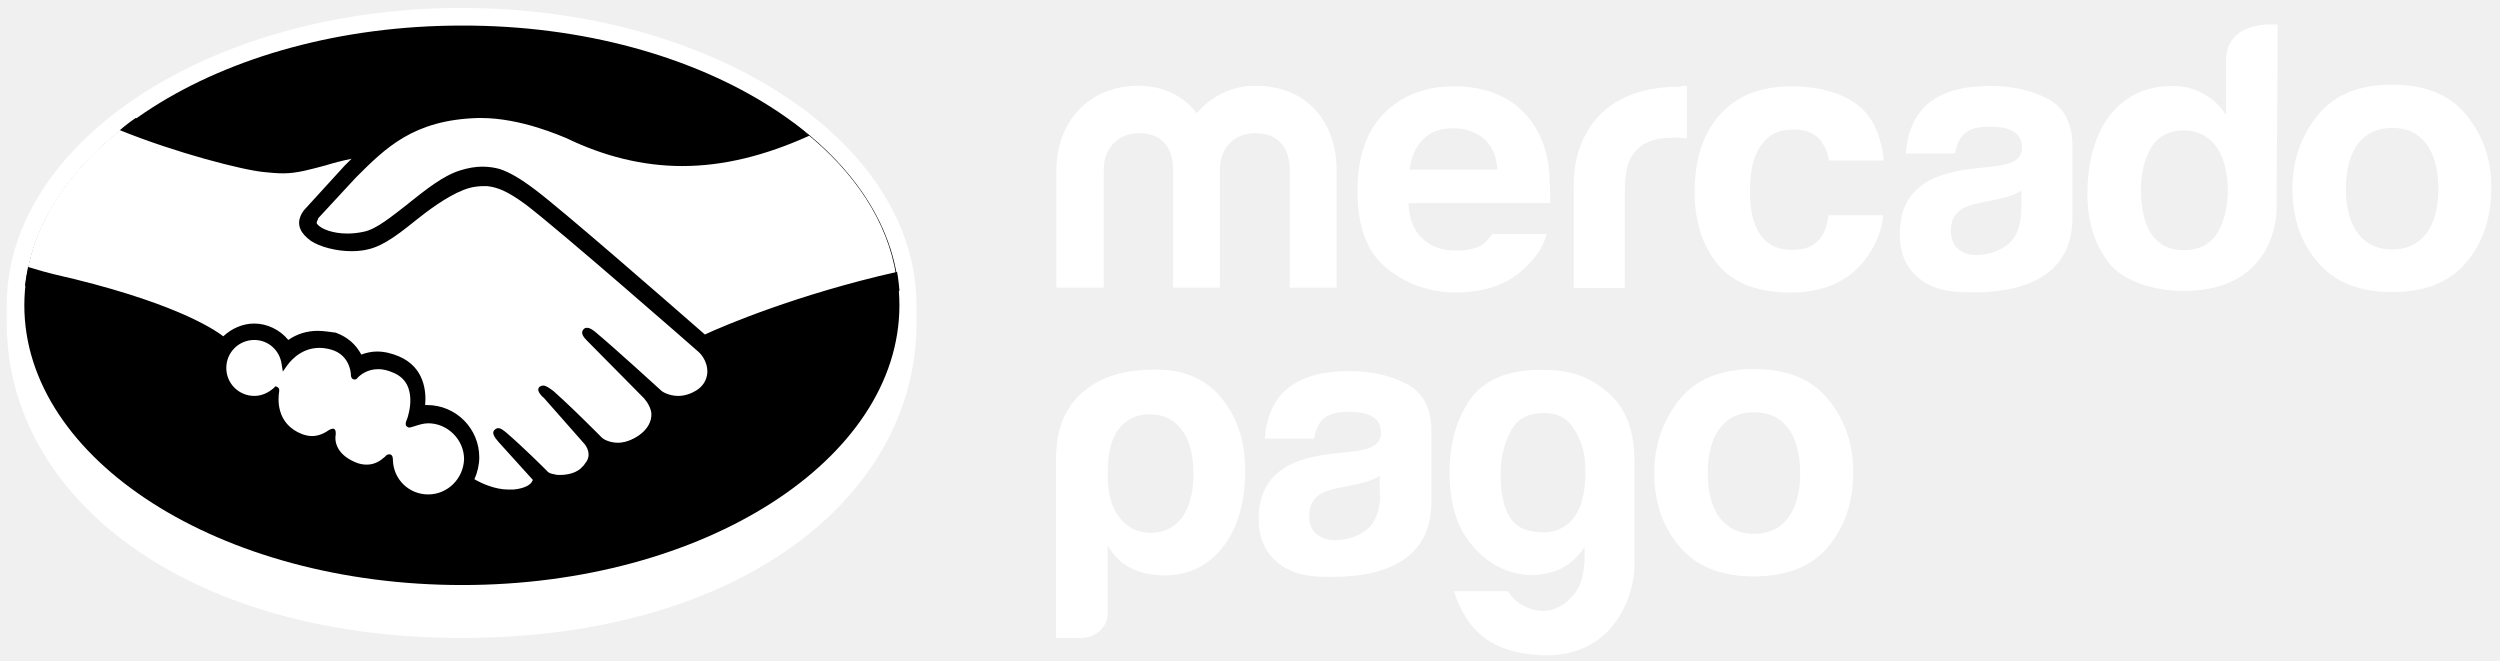
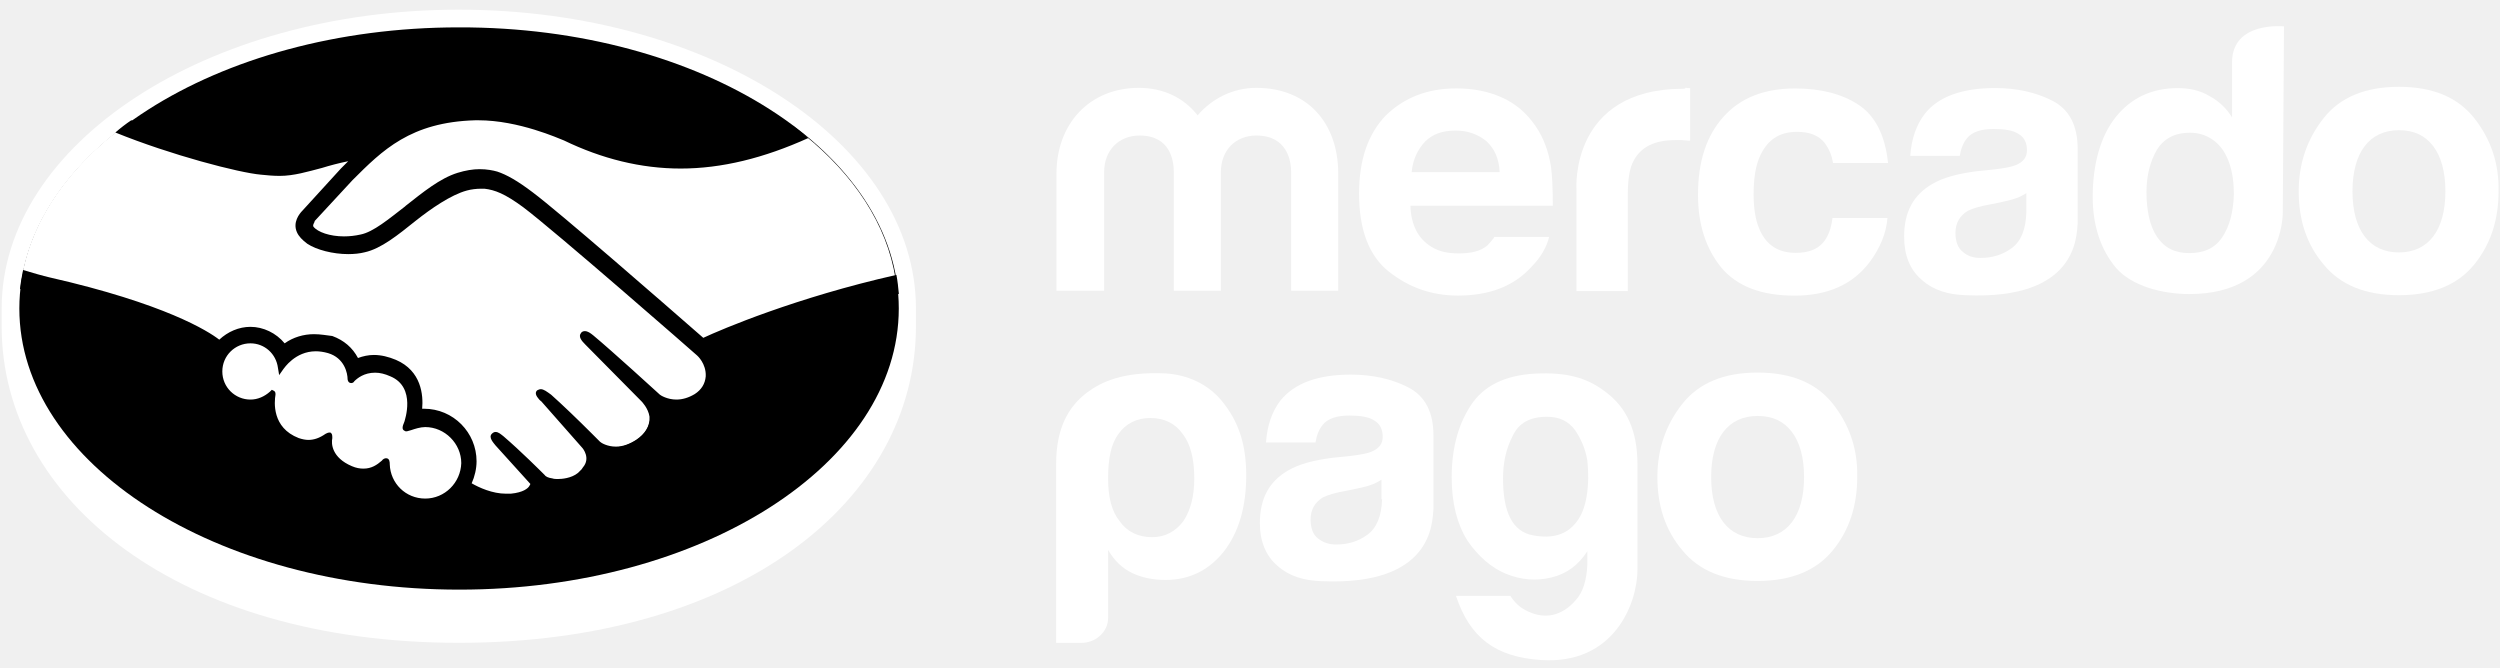
- <svg xmlns="http://www.w3.org/2000/svg" width="284" height="75" viewBox="0 0 284 75" fill="none">
-   <path d="M104.112 34.685C104.112 16.033 80.97 0.904 52.439 0.904C23.908 0.904 0.766 16.102 0.766 34.685V36.688C0.766 56.445 21.007 72.472 52.439 72.472C84.078 72.472 104.112 56.445 104.112 36.688V34.685Z" fill="white" />
-   <path d="M102.173 34.682C102.173 52.229 79.928 66.46 52.503 66.46C25.009 66.46 2.764 52.229 2.764 34.682C2.764 17.135 25.009 2.905 52.434 2.905C79.928 2.835 102.173 17.135 102.173 34.682Z" fill="black" />
-   <path d="M35.972 24.62C35.972 24.689 35.419 25.173 35.765 25.587C36.525 26.623 38.943 27.176 41.43 26.623C42.88 26.278 44.746 24.827 46.542 23.377C48.476 21.788 50.479 20.268 52.414 19.646C54.486 18.955 55.799 19.301 56.697 19.508C57.664 19.784 58.769 20.406 60.565 21.788C63.95 24.344 77.629 36.295 79.977 38.367C81.912 37.538 90.34 33.877 101.807 31.321C100.84 25.173 97.109 19.577 91.445 15.018C83.639 18.334 73.967 20.061 64.572 15.432C64.503 15.432 59.46 13.014 54.417 13.152C46.956 13.291 43.709 16.537 40.255 19.991L35.972 24.62Z" fill="white" />
-   <path d="M79.445 39.64C79.307 39.502 63.418 25.617 59.757 22.853C57.684 21.265 56.51 20.919 55.266 20.712C54.645 20.643 53.746 20.781 53.125 20.919C51.467 21.403 49.256 22.853 47.322 24.373C45.319 25.962 43.384 27.482 41.657 27.896C39.377 28.38 36.683 27.827 35.371 26.929C34.887 26.584 34.473 26.169 34.335 25.824C33.851 24.719 34.749 23.89 34.887 23.751L39.308 18.985L40.828 17.465C39.447 17.672 38.134 18.018 36.822 18.363C35.233 18.847 33.713 19.261 32.124 19.261C31.502 19.261 28.048 18.708 27.357 18.501C23.42 17.465 19.966 16.36 14.715 13.942C8.498 18.57 4.284 24.373 3.11 30.798C4.008 31.005 5.458 31.489 6.08 31.627C20.242 34.804 24.594 37.982 25.423 38.673C26.321 37.706 27.564 37.084 28.946 37.084C30.535 37.084 31.917 37.844 32.746 39.088C33.575 38.466 34.68 37.913 36.131 37.913C36.752 37.913 37.443 38.051 38.134 38.259C39.723 38.811 40.552 39.847 40.966 40.815C41.519 40.538 42.141 40.4 42.901 40.4C43.661 40.4 44.49 40.538 45.249 40.884C47.875 41.989 48.289 44.545 48.013 46.479H48.565C51.674 46.479 54.161 48.966 54.161 52.075C54.161 53.042 53.885 53.94 53.47 54.7C54.299 55.184 56.441 56.22 58.306 56.013C59.826 55.805 60.378 55.322 60.586 55.045C60.724 54.838 60.862 54.631 60.724 54.424L56.717 50.002C56.717 50.002 56.026 49.381 56.303 49.173C56.51 48.897 56.924 49.312 57.201 49.519C59.204 51.246 61.691 53.802 61.691 53.802C61.76 53.802 61.898 54.147 62.796 54.285C63.556 54.424 65.007 54.355 65.974 53.526C66.25 53.318 66.458 53.042 66.665 52.835L66.596 52.904C67.632 51.591 66.458 50.279 66.458 50.279L61.967 45.029C61.967 45.029 61.276 44.407 61.553 44.13C61.76 43.923 62.175 44.269 62.451 44.476C63.901 45.719 66.043 47.792 67.977 49.726C68.392 50.002 70.119 51.108 72.468 49.588C73.849 48.69 74.126 47.516 74.126 46.687C74.056 45.581 73.159 44.752 73.159 44.752L66.803 38.397C66.803 38.397 66.112 37.844 66.388 37.499C66.596 37.222 67.01 37.637 67.287 37.844C69.29 39.571 74.816 44.545 74.816 44.545C74.885 44.614 76.82 45.927 79.1 44.476C79.928 43.923 80.481 43.163 80.55 42.196C80.619 40.607 79.445 39.64 79.445 39.64Z" fill="white" />
-   <path d="M48.643 47.773C47.676 47.773 46.571 48.325 46.433 48.256C46.364 48.187 46.502 47.842 46.571 47.565C46.64 47.358 47.953 43.42 44.775 42.108C42.357 41.072 40.906 42.246 40.353 42.799C40.215 42.937 40.146 42.937 40.146 42.73C40.077 42.039 39.801 40.105 37.728 39.483C34.758 38.585 32.824 40.657 32.34 41.417C32.133 39.69 30.682 38.378 28.955 38.378C27.021 38.378 25.501 39.897 25.501 41.832C25.501 43.766 27.021 45.286 28.955 45.286C29.853 45.286 30.751 44.94 31.373 44.319V44.457C31.235 45.286 30.958 48.464 34.205 49.707C35.518 50.191 36.623 49.845 37.521 49.154C37.797 48.947 37.867 49.016 37.797 49.292C37.659 50.121 37.797 51.779 40.215 52.816C42.011 53.576 43.117 52.816 43.808 52.125C44.084 51.849 44.222 51.918 44.222 52.332C44.291 54.681 46.225 56.477 48.574 56.477C50.992 56.477 52.926 54.543 52.926 52.125C52.995 49.707 51.061 47.773 48.643 47.773Z" fill="white" />
-   <path d="M48.643 56.167C46.433 56.167 44.706 54.44 44.636 52.299C44.636 52.091 44.636 51.608 44.222 51.608C44.084 51.608 43.877 51.677 43.738 51.884C43.186 52.368 42.564 52.782 41.666 52.782C41.252 52.782 40.837 52.713 40.353 52.506C38.074 51.539 38.005 49.95 38.143 49.328C38.143 49.19 38.143 48.983 38.074 48.844L37.936 48.706H37.797C37.659 48.706 37.521 48.775 37.383 48.844C36.692 49.328 36.07 49.535 35.449 49.535C35.103 49.535 34.758 49.466 34.343 49.328C31.304 48.154 31.58 45.252 31.718 44.423C31.718 44.216 31.718 44.147 31.58 44.009L31.304 43.871L31.096 44.078C30.475 44.63 29.715 44.976 28.886 44.976C27.159 44.976 25.708 43.594 25.708 41.798C25.708 40.002 27.159 38.62 28.886 38.62C30.475 38.62 31.787 39.795 31.994 41.384L32.133 42.213L32.616 41.522C32.685 41.453 33.929 39.518 36.278 39.518C36.692 39.518 37.176 39.587 37.659 39.726C39.524 40.278 39.87 42.005 39.87 42.696C39.939 43.111 40.215 43.111 40.284 43.111C40.422 43.111 40.561 43.042 40.63 42.903C40.975 42.558 41.735 41.936 42.978 41.936C43.531 41.936 44.084 42.075 44.706 42.351C47.676 43.594 46.294 47.394 46.294 47.463C46.018 48.085 46.018 48.361 46.294 48.499L46.433 48.568H46.502C46.64 48.568 46.778 48.499 47.054 48.43C47.469 48.292 48.091 48.085 48.643 48.085C50.854 48.085 52.719 49.95 52.719 52.16C52.65 54.371 50.854 56.167 48.643 56.167ZM80.075 37.999C75.171 33.716 63.841 23.837 60.802 21.557C59.075 20.245 57.831 19.554 56.795 19.208C56.311 19.07 55.62 18.932 54.791 18.932C54.032 18.932 53.203 19.07 52.304 19.347C50.301 19.968 48.367 21.557 46.433 23.077L46.364 23.146C44.567 24.528 42.771 26.047 41.321 26.324C40.699 26.462 40.077 26.531 39.455 26.531C37.867 26.531 36.485 26.047 36.001 25.426C35.932 25.288 36.001 25.149 36.139 24.873V24.804L40.422 20.176C43.807 16.791 46.985 13.613 54.308 13.406H54.653C59.213 13.406 63.772 15.478 64.325 15.685C68.608 17.758 73.029 18.863 77.519 18.863C82.148 18.863 86.915 17.689 91.957 15.409C91.405 14.925 90.783 14.511 90.23 14.027C85.878 15.962 81.664 16.929 77.588 16.929C73.444 16.929 69.299 15.893 65.292 13.958C65.085 13.889 60.042 11.471 54.791 11.471H54.377C48.229 11.609 44.706 13.82 42.426 15.754C40.146 15.823 38.212 16.376 36.416 16.86C34.827 17.274 33.514 17.689 32.202 17.689C31.649 17.689 30.682 17.619 30.613 17.619C29.093 17.55 21.494 15.685 15.415 13.406C14.793 13.82 14.171 14.304 13.619 14.787C19.905 17.343 27.642 19.347 30.06 19.554C30.751 19.623 31.442 19.692 32.202 19.692C33.791 19.692 35.38 19.208 36.968 18.794C37.867 18.518 38.903 18.241 39.939 18.034L39.11 18.863L34.758 23.63C34.412 23.975 33.653 24.942 34.136 26.047C34.343 26.531 34.758 26.946 35.31 27.36C36.347 28.051 38.212 28.534 39.939 28.534C40.63 28.534 41.252 28.465 41.804 28.327C43.669 27.913 45.535 26.393 47.607 24.735C49.265 23.422 51.545 21.834 53.341 21.35C53.824 21.212 54.446 21.143 54.93 21.143H55.344C56.519 21.281 57.624 21.695 59.696 23.215C63.288 25.909 79.246 39.864 79.385 40.002C79.385 40.002 80.421 40.9 80.352 42.351C80.283 43.18 79.868 43.871 79.108 44.354C78.417 44.769 77.727 44.976 77.036 44.976C76 44.976 75.24 44.492 75.171 44.423C75.102 44.354 69.644 39.38 67.641 37.722C67.295 37.446 67.019 37.239 66.674 37.239C66.535 37.239 66.328 37.308 66.259 37.446C65.914 37.861 66.328 38.344 66.743 38.758L73.098 45.183C73.098 45.183 73.858 45.943 73.996 46.91C74.065 47.946 73.513 48.844 72.476 49.535C71.716 50.019 70.957 50.295 70.197 50.295C69.23 50.295 68.539 49.881 68.401 49.742L67.502 48.844C65.845 47.187 64.118 45.529 62.874 44.423C62.391 44.078 62.045 43.801 61.7 43.801C61.562 43.801 61.423 43.871 61.285 43.94C61.147 44.078 61.009 44.354 61.423 44.838C61.562 45.045 61.769 45.183 61.769 45.183L66.397 50.433C66.466 50.502 67.364 51.608 66.466 52.644L66.328 52.851L65.914 53.266C65.154 53.887 64.048 53.956 63.634 53.956C63.427 53.956 63.219 53.956 63.012 53.887C62.529 53.818 62.252 53.68 62.114 53.473L62.045 53.404C61.769 53.127 59.42 50.779 57.486 49.121C57.209 48.914 56.933 48.637 56.588 48.637C56.45 48.637 56.311 48.706 56.173 48.844C55.759 49.259 56.38 49.881 56.588 50.157L60.525 54.509C60.525 54.578 60.456 54.647 60.387 54.785C60.249 54.993 59.765 55.476 58.315 55.614H57.762C56.242 55.614 54.722 54.924 53.893 54.44C54.239 53.68 54.446 52.782 54.446 51.953C54.446 48.706 51.821 46.012 48.505 46.012H48.298C48.436 44.492 48.229 41.729 45.327 40.486C44.498 40.14 43.669 39.933 42.84 39.933C42.219 39.933 41.597 40.071 41.044 40.278C40.422 39.104 39.455 38.275 38.143 37.791C37.521 37.722 36.83 37.584 36.07 37.584C34.896 37.584 33.722 37.93 32.754 38.62C31.787 37.446 30.337 36.755 28.886 36.755C27.573 36.755 26.33 37.308 25.363 38.206C24.119 37.239 19.214 34.13 6.158 31.16C5.536 31.021 4.086 30.607 3.187 30.331C3.049 31.021 2.911 31.781 2.842 32.472C2.842 32.472 5.26 33.025 5.743 33.163C19.145 36.133 23.567 39.242 24.326 39.795C24.05 40.416 23.912 41.038 23.912 41.729C23.912 44.492 26.192 46.772 28.955 46.772C29.231 46.772 29.577 46.772 29.853 46.703C30.267 48.706 31.58 50.295 33.653 51.055C34.274 51.262 34.827 51.401 35.449 51.401C35.863 51.401 36.209 51.331 36.623 51.262C36.968 52.23 37.867 53.404 39.732 54.164C40.422 54.44 41.044 54.578 41.735 54.578C42.288 54.578 42.771 54.509 43.255 54.302C44.153 56.513 46.294 57.963 48.712 57.963C50.301 57.963 51.821 57.342 52.926 56.167C53.893 56.72 55.897 57.687 57.9 57.687C58.176 57.687 58.384 57.687 58.66 57.618C60.663 57.342 61.631 56.582 62.045 55.96C62.114 55.822 62.183 55.753 62.252 55.614C62.736 55.753 63.219 55.891 63.841 55.891C64.947 55.891 65.983 55.545 67.088 54.716C68.124 53.956 68.884 52.851 69.022 51.953V51.884C69.368 51.953 69.713 52.022 70.128 52.022C71.302 52.022 72.407 51.677 73.444 50.986C75.516 49.604 75.861 47.877 75.861 46.703C76.207 46.772 76.621 46.841 76.967 46.841C78.003 46.841 79.108 46.496 80.075 45.874C81.388 45.045 82.148 43.801 82.217 42.351C82.286 41.384 82.079 40.347 81.526 39.518C84.98 37.999 92.856 35.166 102.182 33.025C102.112 32.334 102.043 31.574 101.905 30.883C90.576 33.439 82.148 37.032 80.075 37.999Z" fill="black" />
-   <path d="M275.614 26.547C274.715 27.722 273.403 28.344 271.745 28.344C270.087 28.344 268.774 27.722 267.876 26.547C266.978 25.373 266.495 23.646 266.495 21.436C266.495 19.225 266.978 17.498 267.876 16.323C268.774 15.149 270.087 14.527 271.745 14.527C273.472 14.527 274.715 15.149 275.614 16.323C276.512 17.498 276.995 19.225 276.995 21.436C276.995 23.646 276.512 25.373 275.614 26.547ZM280.242 13.146C278.377 10.797 275.544 9.623 271.745 9.623C267.945 9.623 265.113 10.797 263.248 13.146C261.383 15.495 260.416 18.258 260.416 21.436C260.416 24.682 261.314 27.446 263.248 29.725C265.113 32.005 267.945 33.179 271.745 33.179C275.544 33.179 278.377 32.005 280.242 29.725C282.107 27.446 283.005 24.682 283.005 21.436C283.074 18.258 282.107 15.495 280.242 13.146Z" fill="white" />
-   <path d="M229.63 23.855C229.561 25.789 229.009 27.101 227.972 27.861C226.936 28.621 225.762 28.966 224.449 28.966C223.62 28.966 222.998 28.759 222.446 28.276C221.893 27.861 221.617 27.101 221.617 26.134C221.617 25.029 222.1 24.2 222.998 23.647C223.551 23.371 224.449 23.095 225.693 22.887L227.005 22.611C227.627 22.473 228.18 22.335 228.525 22.197C228.939 22.058 229.285 21.851 229.63 21.644V23.855ZM232.601 11.213C230.736 10.245 228.525 9.762 226.107 9.762C222.377 9.762 219.683 10.729 218.163 12.663C217.196 13.907 216.643 15.496 216.505 17.43H222.1C222.239 16.601 222.515 15.91 222.929 15.427C223.482 14.736 224.518 14.39 225.9 14.39C227.143 14.39 228.111 14.528 228.732 14.943C229.354 15.288 229.699 15.91 229.699 16.808C229.699 17.568 229.285 18.121 228.456 18.466C227.972 18.673 227.212 18.811 226.107 18.95L224.104 19.157C221.824 19.433 220.166 19.917 218.992 20.608C216.85 21.851 215.814 23.785 215.814 26.549C215.814 28.621 216.436 30.279 217.817 31.453C219.13 32.628 220.788 33.111 222.791 33.181C235.433 33.733 235.295 26.48 235.433 25.029V16.67C235.433 13.976 234.466 12.18 232.601 11.213Z" fill="white" />
-   <path d="M203.706 14.714C205.156 14.714 206.193 15.128 206.883 16.026C207.367 16.717 207.643 17.408 207.781 18.237H213.999C213.653 15.059 212.548 12.918 210.683 11.674C208.818 10.431 206.4 9.809 203.498 9.809C200.044 9.809 197.35 10.845 195.416 12.987C193.482 15.128 192.514 18.03 192.514 21.829C192.514 25.214 193.412 27.908 195.14 30.05C196.936 32.191 199.699 33.228 203.429 33.228C207.16 33.228 209.992 31.984 211.926 29.428C213.101 27.839 213.792 26.181 213.93 24.454H207.712C207.574 25.629 207.229 26.596 206.607 27.287C205.985 27.977 205.018 28.392 203.567 28.392C201.564 28.392 200.182 27.494 199.423 25.629C199.008 24.662 198.801 23.349 198.801 21.76C198.801 20.033 199.008 18.721 199.423 17.684C200.252 15.681 201.633 14.714 203.706 14.714Z" fill="white" />
-   <path d="M190.863 9.843C178.014 9.843 178.774 21.173 178.774 21.173V32.709H184.577V21.864C184.577 20.067 184.784 18.755 185.268 17.926C186.097 16.406 187.616 15.646 189.965 15.646H190.656C190.932 15.646 191.278 15.715 191.623 15.715V9.774C191.347 9.774 191.209 9.774 191.14 9.705C191.07 9.843 190.932 9.843 190.863 9.843Z" fill="white" />
-   <path d="M161.664 15.813C162.493 14.984 163.599 14.569 165.119 14.569C166.5 14.569 167.605 14.984 168.573 15.744C169.471 16.573 170.023 17.678 170.092 19.267H160.145C160.283 17.816 160.835 16.711 161.664 15.813ZM169.471 26.659C169.194 27.004 168.987 27.28 168.711 27.557C167.882 28.248 166.776 28.455 165.464 28.455C164.22 28.455 163.253 28.248 162.355 27.695C160.905 26.797 160.076 25.277 160.006 23.067H176.103C176.103 21.132 176.033 19.681 175.895 18.645C175.619 16.918 175.066 15.398 174.168 14.086C173.132 12.566 171.889 11.53 170.369 10.839C168.849 10.148 167.122 9.803 165.188 9.803C161.941 9.803 159.316 10.839 157.243 12.842C155.24 14.915 154.204 17.816 154.204 21.685C154.204 25.761 155.309 28.731 157.589 30.527C159.868 32.323 162.424 33.221 165.395 33.221C168.987 33.221 171.75 32.116 173.685 29.975C174.79 28.869 175.412 27.695 175.688 26.59H169.471V26.659Z" fill="white" />
-   <path d="M151.843 32.676H146.524V19.275C146.524 18.031 146.11 15.13 142.587 15.13C140.238 15.13 138.58 16.788 138.58 19.275V32.676H133.261V19.275C133.261 18.031 132.915 15.13 129.392 15.13C127.043 15.13 125.385 16.788 125.385 19.275V32.676H119.997V19.413C119.997 13.886 123.658 9.741 129.323 9.741C132.155 9.741 134.435 10.916 135.955 12.85C137.544 10.985 139.892 9.741 142.587 9.741C148.389 9.741 151.843 13.748 151.843 19.413V32.676Z" fill="white" />
-   <path d="M251.775 26.625C250.946 27.868 249.703 28.421 248.045 28.421C246.387 28.421 245.212 27.799 244.383 26.556C243.554 25.312 243.209 23.516 243.209 21.513C243.209 19.648 243.624 18.059 244.383 16.746C245.143 15.503 246.387 14.812 248.114 14.812C249.219 14.812 250.186 15.157 251.015 15.848C252.397 17.022 253.088 19.095 253.088 21.789C253.019 23.792 252.604 25.381 251.775 26.625ZM258.752 2.792C258.752 2.792 252.881 2.17 252.881 6.867V13.085C252.259 12.049 251.361 11.22 250.324 10.667C249.288 10.045 248.114 9.769 246.732 9.769C243.831 9.769 241.482 10.874 239.755 13.016C238.028 15.157 237.13 18.335 237.13 22.065C237.13 25.312 238.028 28.006 239.755 30.079C241.551 32.151 245.005 33.049 248.045 33.049C258.752 33.049 258.614 23.861 258.614 23.861L258.752 2.792Z" fill="white" />
-   <path d="M135.574 53.898C135.574 51.687 135.16 50.029 134.262 48.855C133.433 47.681 132.189 47.059 130.6 47.059C129.081 47.059 127.837 47.681 127.008 48.855C126.179 49.96 125.834 51.618 125.834 53.898C125.834 56.039 126.248 57.628 127.146 58.734C127.975 59.908 129.219 60.53 130.808 60.53C132.258 60.53 133.433 59.908 134.331 58.734C135.16 57.49 135.574 55.901 135.574 53.898ZM125.834 69.648C125.834 70.478 125.488 71.168 124.867 71.721C124.314 72.205 123.554 72.481 122.794 72.481H119.962V52.24C119.962 48.302 121.274 45.815 123.485 44.157C125.074 42.983 127.492 41.809 132.258 42.016C134.745 42.154 137.094 43.19 138.683 45.124C140.617 47.473 141.446 50.098 141.446 53.553C141.446 57.076 140.617 59.977 138.89 62.188C137.163 64.329 134.953 65.365 132.328 65.365C130.877 65.365 129.633 65.089 128.597 64.606C127.423 64.053 126.525 63.155 125.834 61.98V69.648Z" fill="white" />
-   <path d="M170.474 53.899C170.474 57.767 171.579 59.909 173.859 60.323C176.07 60.738 177.728 60.254 178.833 58.734C179.316 58.113 179.731 57.146 179.938 55.833C180.145 54.52 180.145 53.208 180.007 51.895C179.8 50.583 179.316 49.477 178.626 48.441C177.866 47.405 176.83 46.922 175.448 46.922C173.514 46.922 172.27 47.612 171.579 49.063C170.819 50.514 170.474 52.103 170.474 53.899ZM180.007 63.57V62.12C178.971 63.708 177.659 64.675 175.931 65.09C174.204 65.504 172.546 65.366 170.819 64.675C169.161 63.985 167.711 62.741 166.467 60.945C165.293 59.08 164.671 56.731 164.671 53.761C164.671 50.306 165.5 47.474 167.089 45.264C168.678 43.122 171.234 42.086 174.757 42.017C178.211 41.948 180.284 42.708 182.218 44.227C184.359 45.885 185.672 48.372 185.672 52.31V64.192C185.672 67.991 183.047 74.969 174.757 74.416C169.645 74.071 166.744 71.929 165.155 67.162H171.303C171.787 67.922 172.408 68.544 173.375 68.959C174.274 69.373 175.241 69.511 176.139 69.304C177.037 69.097 177.935 68.544 178.695 67.646C179.524 66.748 179.938 65.366 180.007 63.57Z" fill="white" />
-   <path d="M156.805 56.247C156.736 58.181 156.184 59.494 155.147 60.254C154.111 61.014 152.937 61.359 151.624 61.359C150.795 61.359 150.174 61.152 149.552 60.668C148.999 60.254 148.723 59.494 148.723 58.527C148.723 57.421 149.206 56.592 150.104 56.04C150.657 55.763 151.555 55.487 152.799 55.28L154.111 55.004C154.802 54.865 155.286 54.727 155.631 54.589C156.045 54.451 156.391 54.244 156.736 54.036V56.247H156.805ZM159.776 43.605C157.911 42.638 155.7 42.154 153.282 42.154C149.552 42.154 146.927 43.121 145.338 45.056C144.371 46.299 143.818 47.888 143.68 49.822H149.275C149.414 48.993 149.69 48.303 150.104 47.819C150.657 47.128 151.693 46.783 153.075 46.783C154.318 46.783 155.286 46.921 155.907 47.336C156.529 47.681 156.874 48.303 156.874 49.201C156.874 49.961 156.46 50.513 155.631 50.859C155.147 51.066 154.387 51.204 153.282 51.342L151.279 51.55C148.999 51.826 147.341 52.309 146.167 53C144.025 54.244 142.989 56.178 142.989 58.941C142.989 61.014 143.68 62.672 144.992 63.777C146.305 64.951 147.963 65.435 149.966 65.504C162.608 66.057 162.47 58.803 162.608 57.352V48.993C162.608 46.368 161.641 44.572 159.776 43.605Z" fill="white" />
-   <path d="M203.12 58.849C202.222 60.023 200.909 60.645 199.251 60.645C197.593 60.645 196.281 60.023 195.383 58.849C194.485 57.674 194.001 55.947 194.001 53.737C194.001 51.526 194.485 49.799 195.383 48.624C196.281 47.45 197.593 46.828 199.251 46.828C200.978 46.828 202.222 47.45 203.12 48.624C204.018 49.799 204.501 51.526 204.501 53.737C204.501 55.947 204.018 57.674 203.12 58.849ZM207.748 45.447C205.883 43.098 203.051 41.924 199.251 41.924C195.452 41.924 192.619 43.098 190.754 45.447C188.889 47.796 187.922 50.559 187.922 53.737C187.922 56.983 188.82 59.747 190.754 62.026C192.619 64.306 195.452 65.481 199.251 65.481C203.051 65.481 205.883 64.306 207.748 62.026C209.614 59.747 210.512 56.983 210.512 53.737C210.581 50.559 209.614 47.796 207.748 45.447Z" fill="white" />
+ <svg xmlns="http://www.w3.org/2000/svg" width="236" height="63" viewBox="0 0 236 63" fill="none">
+   <path d="M86.465 29.125C86.465 13.548 67.138 0.913 43.311 0.913C19.484 0.913 0.157 13.605 0.157 29.125V30.798C0.157 47.298 17.061 60.682 43.311 60.682C69.734 60.682 86.465 47.298 86.465 30.798V29.125Z" fill="white" />
+   <path d="M84.845 29.122C84.845 43.776 66.268 55.661 43.364 55.661C20.403 55.661 1.826 43.776 1.826 29.122C1.826 14.469 20.403 2.584 43.306 2.584C66.268 2.526 84.845 14.469 84.845 29.122Z" fill="black" />
+   <path d="M29.56 20.719C29.56 20.777 29.098 21.181 29.387 21.527C30.021 22.392 32.04 22.854 34.117 22.392C35.329 22.104 36.887 20.892 38.387 19.681C40.002 18.354 41.675 17.084 43.29 16.565C45.021 15.988 46.117 16.277 46.867 16.45C47.675 16.681 48.598 17.2 50.098 18.354C52.925 20.488 64.348 30.469 66.31 32.2C67.925 31.508 74.963 28.45 84.54 26.315C83.733 21.181 80.617 16.508 75.886 12.7C69.367 15.469 61.29 16.911 53.444 13.046C53.386 13.046 49.175 11.027 44.964 11.142C38.733 11.258 36.021 13.969 33.137 16.854L29.56 20.719Z" fill="white" />
+   <path d="M65.864 33.263C65.749 33.148 52.48 21.552 49.422 19.244C47.691 17.917 46.711 17.628 45.672 17.455C45.153 17.398 44.403 17.513 43.884 17.628C42.499 18.032 40.653 19.244 39.038 20.513C37.364 21.84 35.749 23.109 34.307 23.455C32.403 23.859 30.153 23.398 29.057 22.648C28.653 22.359 28.307 22.013 28.191 21.725C27.788 20.802 28.538 20.109 28.653 19.994L32.345 16.013L33.614 14.744C32.461 14.917 31.364 15.205 30.268 15.494C28.941 15.898 27.672 16.244 26.345 16.244C25.826 16.244 22.941 15.782 22.364 15.609C19.076 14.744 16.191 13.821 11.807 11.802C6.614 15.667 3.095 20.513 2.115 25.878C2.865 26.052 4.076 26.455 4.595 26.571C16.422 29.224 20.057 31.878 20.749 32.455C21.499 31.648 22.538 31.128 23.691 31.128C25.018 31.128 26.172 31.763 26.864 32.801C27.557 32.282 28.48 31.821 29.691 31.821C30.211 31.821 30.788 31.936 31.364 32.109C32.691 32.571 33.384 33.436 33.73 34.244C34.191 34.013 34.711 33.898 35.345 33.898C35.98 33.898 36.672 34.013 37.307 34.301C39.499 35.224 39.845 37.359 39.614 38.974H40.076C42.672 38.974 44.749 41.051 44.749 43.648C44.749 44.455 44.518 45.205 44.172 45.84C44.864 46.244 46.653 47.109 48.211 46.936C49.48 46.763 49.941 46.359 50.114 46.128C50.23 45.955 50.345 45.782 50.23 45.609L46.884 41.917C46.884 41.917 46.307 41.398 46.538 41.224C46.711 40.994 47.057 41.34 47.288 41.513C48.961 42.955 51.037 45.09 51.037 45.09C51.095 45.09 51.211 45.378 51.961 45.494C52.595 45.609 53.807 45.551 54.614 44.859C54.845 44.686 55.018 44.455 55.191 44.282L55.134 44.34C55.999 43.244 55.018 42.148 55.018 42.148L51.268 37.763C51.268 37.763 50.691 37.244 50.922 37.013C51.095 36.84 51.441 37.128 51.672 37.301C52.884 38.34 54.672 40.071 56.287 41.686C56.634 41.917 58.076 42.84 60.037 41.571C61.191 40.821 61.422 39.84 61.422 39.148C61.364 38.224 60.614 37.532 60.614 37.532L55.307 32.224C55.307 32.224 54.73 31.763 54.961 31.474C55.134 31.244 55.48 31.59 55.711 31.763C57.384 33.205 61.999 37.359 61.999 37.359C62.057 37.417 63.672 38.513 65.576 37.301C66.268 36.84 66.73 36.205 66.787 35.398C66.845 34.071 65.864 33.263 65.864 33.263Z" fill="white" />
+   <path d="M40.141 40.055C39.333 40.055 38.41 40.516 38.295 40.459C38.237 40.401 38.352 40.112 38.41 39.882C38.468 39.709 39.564 36.42 36.91 35.324C34.891 34.459 33.679 35.439 33.218 35.901C33.102 36.016 33.045 36.016 33.045 35.843C32.987 35.266 32.756 33.651 31.026 33.132C28.545 32.382 26.929 34.112 26.526 34.747C26.352 33.305 25.141 32.209 23.699 32.209C22.083 32.209 20.814 33.478 20.814 35.093C20.814 36.709 22.083 37.978 23.699 37.978C24.449 37.978 25.199 37.689 25.718 37.17V37.285C25.602 37.978 25.372 40.632 28.083 41.67C29.179 42.074 30.102 41.785 30.852 41.209C31.083 41.035 31.141 41.093 31.083 41.324C30.968 42.016 31.083 43.401 33.102 44.266C34.602 44.901 35.526 44.266 36.102 43.689C36.333 43.459 36.449 43.516 36.449 43.862C36.506 45.824 38.122 47.324 40.083 47.324C42.102 47.324 43.718 45.709 43.718 43.689C43.775 41.67 42.16 40.055 40.141 40.055Z" fill="white" />
+   <path d="M40.141 47.065C38.294 47.065 36.852 45.623 36.794 43.834C36.794 43.661 36.794 43.257 36.448 43.257C36.333 43.257 36.16 43.315 36.044 43.488C35.583 43.892 35.064 44.238 34.314 44.238C33.968 44.238 33.621 44.181 33.218 44.007C31.314 43.2 31.256 41.873 31.371 41.354C31.371 41.238 31.371 41.065 31.314 40.95L31.198 40.834H31.083C30.968 40.834 30.852 40.892 30.737 40.95C30.16 41.354 29.64 41.527 29.121 41.527C28.833 41.527 28.544 41.469 28.198 41.354C25.66 40.373 25.891 37.95 26.006 37.258C26.006 37.084 26.006 37.027 25.891 36.911L25.66 36.796L25.487 36.969C24.968 37.431 24.333 37.719 23.641 37.719C22.198 37.719 20.987 36.565 20.987 35.065C20.987 33.565 22.198 32.411 23.641 32.411C24.968 32.411 26.064 33.392 26.237 34.719L26.352 35.411L26.756 34.834C26.814 34.777 27.852 33.161 29.814 33.161C30.16 33.161 30.564 33.219 30.968 33.334C32.525 33.796 32.814 35.238 32.814 35.815C32.871 36.161 33.102 36.161 33.16 36.161C33.275 36.161 33.391 36.104 33.448 35.988C33.737 35.7 34.371 35.181 35.41 35.181C35.871 35.181 36.333 35.296 36.852 35.527C39.333 36.565 38.179 39.738 38.179 39.796C37.948 40.315 37.948 40.546 38.179 40.661L38.294 40.719H38.352C38.467 40.719 38.583 40.661 38.814 40.604C39.16 40.488 39.679 40.315 40.141 40.315C41.987 40.315 43.544 41.873 43.544 43.719C43.487 45.565 41.987 47.065 40.141 47.065ZM66.39 31.892C62.294 28.315 52.833 20.065 50.294 18.161C48.852 17.065 47.814 16.488 46.948 16.2C46.544 16.084 45.967 15.969 45.275 15.969C44.641 15.969 43.948 16.084 43.198 16.315C41.525 16.834 39.91 18.161 38.294 19.431L38.237 19.488C36.737 20.642 35.237 21.911 34.025 22.142C33.506 22.258 32.987 22.315 32.468 22.315C31.14 22.315 29.987 21.911 29.583 21.392C29.525 21.277 29.583 21.161 29.698 20.931V20.873L33.275 17.008C36.102 14.181 38.756 11.527 44.871 11.354H45.16C48.967 11.354 52.775 13.085 53.237 13.258C56.813 14.988 60.506 15.911 64.256 15.911C68.121 15.911 72.102 14.931 76.314 13.027C75.852 12.623 75.333 12.277 74.871 11.873C71.237 13.488 67.717 14.296 64.314 14.296C60.852 14.296 57.391 13.431 54.044 11.815C53.871 11.758 49.66 9.738 45.275 9.738H44.929C39.794 9.854 36.852 11.7 34.948 13.315C33.044 13.373 31.429 13.835 29.929 14.238C28.602 14.585 27.506 14.931 26.41 14.931C25.948 14.931 25.141 14.873 25.083 14.873C23.814 14.815 17.468 13.258 12.391 11.354C11.871 11.7 11.352 12.104 10.891 12.508C16.141 14.642 22.602 16.315 24.621 16.488C25.198 16.546 25.775 16.604 26.41 16.604C27.737 16.604 29.064 16.2 30.39 15.854C31.14 15.623 32.006 15.392 32.871 15.219L32.179 15.911L28.544 19.892C28.256 20.181 27.621 20.988 28.025 21.911C28.198 22.315 28.544 22.661 29.006 23.008C29.871 23.584 31.429 23.988 32.871 23.988C33.448 23.988 33.968 23.931 34.429 23.815C35.987 23.469 37.544 22.2 39.275 20.815C40.66 19.719 42.564 18.392 44.064 17.988C44.467 17.873 44.987 17.815 45.391 17.815H45.737C46.717 17.931 47.641 18.277 49.371 19.546C52.371 21.796 65.698 33.45 65.814 33.565C65.814 33.565 66.679 34.315 66.621 35.527C66.564 36.219 66.217 36.796 65.583 37.2C65.006 37.546 64.429 37.719 63.852 37.719C62.987 37.719 62.352 37.315 62.294 37.258C62.237 37.2 57.679 33.046 56.006 31.661C55.717 31.431 55.487 31.258 55.198 31.258C55.083 31.258 54.91 31.315 54.852 31.431C54.563 31.777 54.91 32.181 55.256 32.527L60.563 37.892C60.563 37.892 61.198 38.527 61.313 39.334C61.371 40.2 60.91 40.95 60.044 41.527C59.41 41.931 58.775 42.161 58.141 42.161C57.333 42.161 56.756 41.815 56.641 41.7L55.891 40.95C54.506 39.565 53.063 38.181 52.025 37.258C51.621 36.969 51.333 36.738 51.044 36.738C50.929 36.738 50.814 36.796 50.698 36.854C50.583 36.969 50.467 37.2 50.814 37.604C50.929 37.777 51.102 37.892 51.102 37.892L54.967 42.277C55.025 42.334 55.775 43.257 55.025 44.123L54.91 44.296L54.563 44.642C53.929 45.161 53.006 45.219 52.66 45.219C52.487 45.219 52.314 45.219 52.141 45.161C51.737 45.104 51.506 44.988 51.391 44.815L51.333 44.757C51.102 44.527 49.141 42.565 47.525 41.181C47.294 41.008 47.064 40.777 46.775 40.777C46.66 40.777 46.544 40.834 46.429 40.95C46.083 41.296 46.602 41.815 46.775 42.046L50.064 45.681C50.064 45.738 50.006 45.796 49.948 45.911C49.833 46.084 49.429 46.488 48.217 46.604H47.756C46.487 46.604 45.217 46.027 44.525 45.623C44.814 44.988 44.987 44.238 44.987 43.546C44.987 40.834 42.794 38.584 40.025 38.584H39.852C39.967 37.315 39.794 35.008 37.371 33.969C36.679 33.681 35.987 33.508 35.294 33.508C34.775 33.508 34.256 33.623 33.794 33.796C33.275 32.815 32.468 32.123 31.371 31.719C30.852 31.661 30.275 31.546 29.64 31.546C28.66 31.546 27.679 31.834 26.871 32.411C26.064 31.431 24.852 30.854 23.641 30.854C22.544 30.854 21.506 31.315 20.698 32.065C19.66 31.258 15.564 28.661 4.66 26.181C4.141 26.065 2.929 25.719 2.179 25.488C2.064 26.065 1.948 26.7 1.891 27.277C1.891 27.277 3.91 27.738 4.314 27.854C15.506 30.334 19.198 32.931 19.833 33.392C19.602 33.911 19.487 34.431 19.487 35.008C19.487 37.315 21.391 39.219 23.698 39.219C23.929 39.219 24.218 39.219 24.448 39.161C24.794 40.834 25.891 42.161 27.621 42.796C28.141 42.969 28.602 43.084 29.121 43.084C29.468 43.084 29.756 43.027 30.102 42.969C30.39 43.777 31.14 44.757 32.698 45.392C33.275 45.623 33.794 45.738 34.371 45.738C34.833 45.738 35.237 45.681 35.641 45.507C36.391 47.354 38.179 48.565 40.198 48.565C41.525 48.565 42.794 48.046 43.717 47.065C44.525 47.527 46.198 48.334 47.871 48.334C48.102 48.334 48.275 48.334 48.506 48.277C50.179 48.046 50.987 47.411 51.333 46.892C51.391 46.777 51.448 46.719 51.506 46.604C51.91 46.719 52.314 46.834 52.833 46.834C53.756 46.834 54.621 46.546 55.544 45.854C56.41 45.219 57.044 44.296 57.16 43.546V43.488C57.448 43.546 57.737 43.604 58.083 43.604C59.063 43.604 59.987 43.315 60.852 42.738C62.583 41.584 62.871 40.142 62.871 39.161C63.16 39.219 63.506 39.277 63.794 39.277C64.66 39.277 65.583 38.988 66.39 38.469C67.487 37.777 68.121 36.738 68.179 35.527C68.237 34.719 68.064 33.854 67.602 33.161C70.487 31.892 77.064 29.527 84.852 27.738C84.794 27.161 84.737 26.527 84.621 25.95C75.16 28.084 68.121 31.084 66.39 31.892Z" fill="black" />
+   <path d="M229.691 22.329C228.941 23.31 227.844 23.829 226.46 23.829C225.075 23.829 223.979 23.31 223.229 22.329C222.479 21.348 222.075 19.906 222.075 18.06C222.075 16.214 222.479 14.771 223.229 13.791C223.979 12.81 225.075 12.291 226.46 12.291C227.902 12.291 228.941 12.81 229.691 13.791C230.441 14.771 230.844 16.214 230.844 18.06C230.844 19.906 230.441 21.348 229.691 22.329ZM233.556 11.137C231.998 9.175 229.633 8.195 226.46 8.195C223.287 8.195 220.921 9.175 219.364 11.137C217.806 13.098 216.998 15.406 216.998 18.06C216.998 20.771 217.748 23.079 219.364 24.983C220.921 26.887 223.287 27.868 226.46 27.868C229.633 27.868 231.998 26.887 233.556 24.983C235.114 23.079 235.864 20.771 235.864 18.06C235.921 15.406 235.114 13.098 233.556 11.137Z" fill="white" />
+   <path d="M191.288 20.08C191.23 21.695 190.769 22.791 189.904 23.426C189.038 24.061 188.057 24.349 186.961 24.349C186.269 24.349 185.75 24.176 185.288 23.772C184.827 23.426 184.596 22.791 184.596 21.984C184.596 21.061 185 20.368 185.75 19.907C186.211 19.676 186.961 19.445 188 19.272L189.096 19.041C189.615 18.926 190.077 18.811 190.365 18.695C190.711 18.58 191 18.407 191.288 18.234V20.08ZM193.769 9.522C192.211 8.715 190.365 8.311 188.346 8.311C185.231 8.311 182.981 9.118 181.711 10.734C180.904 11.772 180.442 13.099 180.327 14.715H185C185.115 14.022 185.346 13.445 185.692 13.041C186.154 12.465 187.019 12.176 188.173 12.176C189.211 12.176 190.019 12.291 190.538 12.638C191.057 12.926 191.346 13.445 191.346 14.195C191.346 14.83 191 15.291 190.307 15.58C189.904 15.753 189.269 15.868 188.346 15.984L186.673 16.157C184.769 16.388 183.384 16.791 182.404 17.368C180.615 18.407 179.75 20.022 179.75 22.33C179.75 24.061 180.269 25.445 181.423 26.426C182.519 27.407 183.904 27.811 185.577 27.868C196.134 28.33 196.019 22.272 196.134 21.061V14.08C196.134 11.83 195.327 10.33 193.769 9.522Z" fill="white" />
+   <path d="M169.638 12.446C170.849 12.446 171.715 12.792 172.291 13.542C172.695 14.119 172.926 14.696 173.041 15.389H178.234C177.945 12.735 177.022 10.946 175.465 9.908C173.907 8.869 171.888 8.35 169.465 8.35C166.58 8.35 164.33 9.215 162.715 11.004C161.099 12.792 160.292 15.215 160.292 18.389C160.292 21.215 161.042 23.465 162.484 25.254C163.984 27.042 166.291 27.908 169.407 27.908C172.522 27.908 174.888 26.869 176.503 24.735C177.484 23.408 178.061 22.023 178.176 20.581H172.984C172.868 21.562 172.58 22.369 172.061 22.946C171.541 23.523 170.734 23.869 169.522 23.869C167.849 23.869 166.695 23.119 166.061 21.562C165.715 20.754 165.541 19.658 165.541 18.331C165.541 16.889 165.715 15.792 166.061 14.927C166.753 13.254 167.907 12.446 169.638 12.446Z" fill="white" />
+   <path d="M158.913 8.379C148.182 8.379 148.817 17.84 148.817 17.84V27.475H153.663V18.417C153.663 16.917 153.836 15.821 154.24 15.129C154.932 13.86 156.202 13.225 158.163 13.225H158.74C158.971 13.225 159.259 13.283 159.548 13.283V8.321C159.317 8.321 159.201 8.321 159.144 8.264C159.086 8.379 158.971 8.379 158.913 8.379Z" fill="white" />
+   <path d="M134.528 13.364C135.22 12.672 136.143 12.326 137.412 12.326C138.566 12.326 139.489 12.672 140.297 13.306C141.047 13.999 141.509 14.922 141.566 16.249H133.259C133.374 15.037 133.836 14.114 134.528 13.364ZM141.047 22.422C140.816 22.71 140.643 22.941 140.412 23.172C139.72 23.749 138.797 23.922 137.701 23.922C136.662 23.922 135.855 23.749 135.105 23.287C133.893 22.537 133.201 21.268 133.143 19.422H146.586C146.586 17.806 146.528 16.595 146.412 15.729C146.182 14.287 145.72 13.018 144.97 11.922C144.105 10.653 143.066 9.787 141.797 9.21C140.528 8.633 139.086 8.345 137.47 8.345C134.759 8.345 132.566 9.21 130.836 10.883C129.162 12.614 128.297 15.037 128.297 18.268C128.297 21.672 129.22 24.153 131.124 25.653C133.028 27.153 135.162 27.903 137.643 27.903C140.643 27.903 142.951 26.98 144.566 25.191C145.489 24.268 146.009 23.287 146.239 22.364H141.047V22.422Z" fill="white" />
+   <path d="M126.327 27.447H121.884V16.255C121.884 15.217 121.538 12.794 118.596 12.794C116.634 12.794 115.25 14.178 115.25 16.255V27.447H110.807V16.255C110.807 15.217 110.519 12.794 107.577 12.794C105.615 12.794 104.23 14.178 104.23 16.255V27.447H99.731V16.37C99.731 11.755 102.788 8.294 107.519 8.294C109.884 8.294 111.788 9.274 113.057 10.89C114.384 9.332 116.346 8.294 118.596 8.294C123.442 8.294 126.327 11.64 126.327 16.37V27.447Z" fill="white" />
+   <path d="M209.782 22.393C209.09 23.432 208.051 23.893 206.667 23.893C205.282 23.893 204.301 23.374 203.609 22.336C202.917 21.297 202.628 19.797 202.628 18.124C202.628 16.567 202.975 15.24 203.609 14.144C204.244 13.105 205.282 12.528 206.725 12.528C207.648 12.528 208.455 12.817 209.148 13.394C210.301 14.374 210.878 16.105 210.878 18.355C210.821 20.028 210.475 21.355 209.782 22.393ZM215.609 2.49C215.609 2.49 210.705 1.971 210.705 5.894V11.086C210.186 10.22 209.436 9.528 208.571 9.067C207.705 8.547 206.725 8.317 205.571 8.317C203.148 8.317 201.186 9.24 199.744 11.028C198.302 12.817 197.552 15.47 197.552 18.586C197.552 21.297 198.302 23.547 199.744 25.278C201.244 27.009 204.128 27.759 206.667 27.759C215.609 27.759 215.494 20.086 215.494 20.086L215.609 2.49Z" fill="white" />
+   <path d="M112.739 45.17C112.739 43.324 112.393 41.939 111.643 40.959C110.951 39.978 109.912 39.459 108.585 39.459C107.316 39.459 106.278 39.978 105.585 40.959C104.893 41.882 104.605 43.266 104.605 45.17C104.605 46.959 104.951 48.285 105.701 49.209C106.393 50.189 107.431 50.709 108.758 50.709C109.97 50.709 110.951 50.189 111.701 49.209C112.393 48.17 112.739 46.843 112.739 45.17ZM104.605 58.324C104.605 59.016 104.316 59.593 103.797 60.055C103.335 60.458 102.701 60.689 102.066 60.689H99.701V43.785C99.701 40.497 100.797 38.42 102.643 37.035C103.97 36.055 105.989 35.074 109.97 35.247C112.047 35.362 114.008 36.228 115.335 37.843C116.951 39.805 117.643 41.997 117.643 44.882C117.643 47.824 116.951 50.247 115.508 52.093C114.066 53.882 112.22 54.747 110.028 54.747C108.816 54.747 107.778 54.516 106.912 54.112C105.931 53.651 105.181 52.901 104.605 51.92V58.324Z" fill="white" />
+   <path d="M141.885 45.171C141.885 48.402 142.808 50.19 144.712 50.536C146.558 50.882 147.943 50.478 148.866 49.209C149.27 48.69 149.616 47.882 149.789 46.786C149.962 45.69 149.962 44.594 149.847 43.498C149.674 42.402 149.27 41.478 148.693 40.613C148.058 39.748 147.193 39.344 146.039 39.344C144.424 39.344 143.385 39.921 142.808 41.132C142.174 42.344 141.885 43.671 141.885 45.171ZM149.847 53.248V52.036C148.981 53.363 147.885 54.171 146.443 54.517C145.001 54.863 143.616 54.748 142.174 54.171C140.789 53.594 139.578 52.555 138.539 51.055C137.558 49.498 137.039 47.536 137.039 45.055C137.039 42.171 137.731 39.805 139.058 37.959C140.385 36.171 142.52 35.306 145.462 35.248C148.347 35.19 150.077 35.825 151.693 37.094C153.481 38.478 154.577 40.555 154.577 43.844V53.767C154.577 56.94 152.385 62.767 145.462 62.305C141.193 62.017 138.77 60.228 137.443 56.248H142.578C142.981 56.882 143.501 57.401 144.308 57.748C145.058 58.094 145.866 58.209 146.616 58.036C147.366 57.863 148.116 57.401 148.751 56.651C149.443 55.901 149.789 54.748 149.847 53.248Z" fill="white" />
+   <path d="M130.47 47.132C130.412 48.747 129.951 49.843 129.085 50.478C128.22 51.113 127.239 51.401 126.143 51.401C125.451 51.401 124.932 51.228 124.412 50.824C123.951 50.478 123.72 49.843 123.72 49.036C123.72 48.113 124.124 47.42 124.874 46.959C125.335 46.728 126.085 46.497 127.124 46.324L128.22 46.093C128.797 45.978 129.201 45.863 129.489 45.747C129.835 45.632 130.124 45.459 130.412 45.286V47.132H130.47ZM132.951 36.574C131.393 35.767 129.547 35.363 127.528 35.363C124.412 35.363 122.22 36.17 120.893 37.786C120.085 38.824 119.624 40.151 119.509 41.767H124.182C124.297 41.074 124.528 40.497 124.874 40.093C125.335 39.517 126.201 39.228 127.355 39.228C128.393 39.228 129.201 39.343 129.72 39.69C130.239 39.978 130.528 40.497 130.528 41.247C130.528 41.882 130.182 42.343 129.489 42.632C129.085 42.805 128.451 42.92 127.528 43.036L125.855 43.209C123.951 43.44 122.566 43.843 121.585 44.42C119.797 45.459 118.932 47.074 118.932 49.382C118.932 51.113 119.509 52.497 120.605 53.42C121.701 54.401 123.085 54.805 124.759 54.863C135.316 55.324 135.201 49.267 135.316 48.055V41.074C135.316 38.882 134.509 37.382 132.951 36.574Z" fill="white" />
+   <path d="M169.149 49.304C168.399 50.285 167.303 50.804 165.918 50.804C164.533 50.804 163.437 50.285 162.687 49.304C161.937 48.324 161.533 46.881 161.533 45.035C161.533 43.189 161.937 41.747 162.687 40.766C163.437 39.785 164.533 39.266 165.918 39.266C167.36 39.266 168.399 39.785 169.149 40.766C169.899 41.747 170.303 43.189 170.303 45.035C170.303 46.881 169.899 48.324 169.149 49.304ZM173.014 38.112C171.457 36.151 169.091 35.17 165.918 35.17C162.745 35.17 160.38 36.151 158.822 38.112C157.264 40.074 156.457 42.382 156.457 45.035C156.457 47.747 157.207 50.054 158.822 51.958C160.38 53.862 162.745 54.843 165.918 54.843C169.091 54.843 171.457 53.862 173.014 51.958C174.572 50.054 175.322 47.747 175.322 45.035C175.38 42.382 174.572 40.074 173.014 38.112Z" fill="white" />
</svg>
